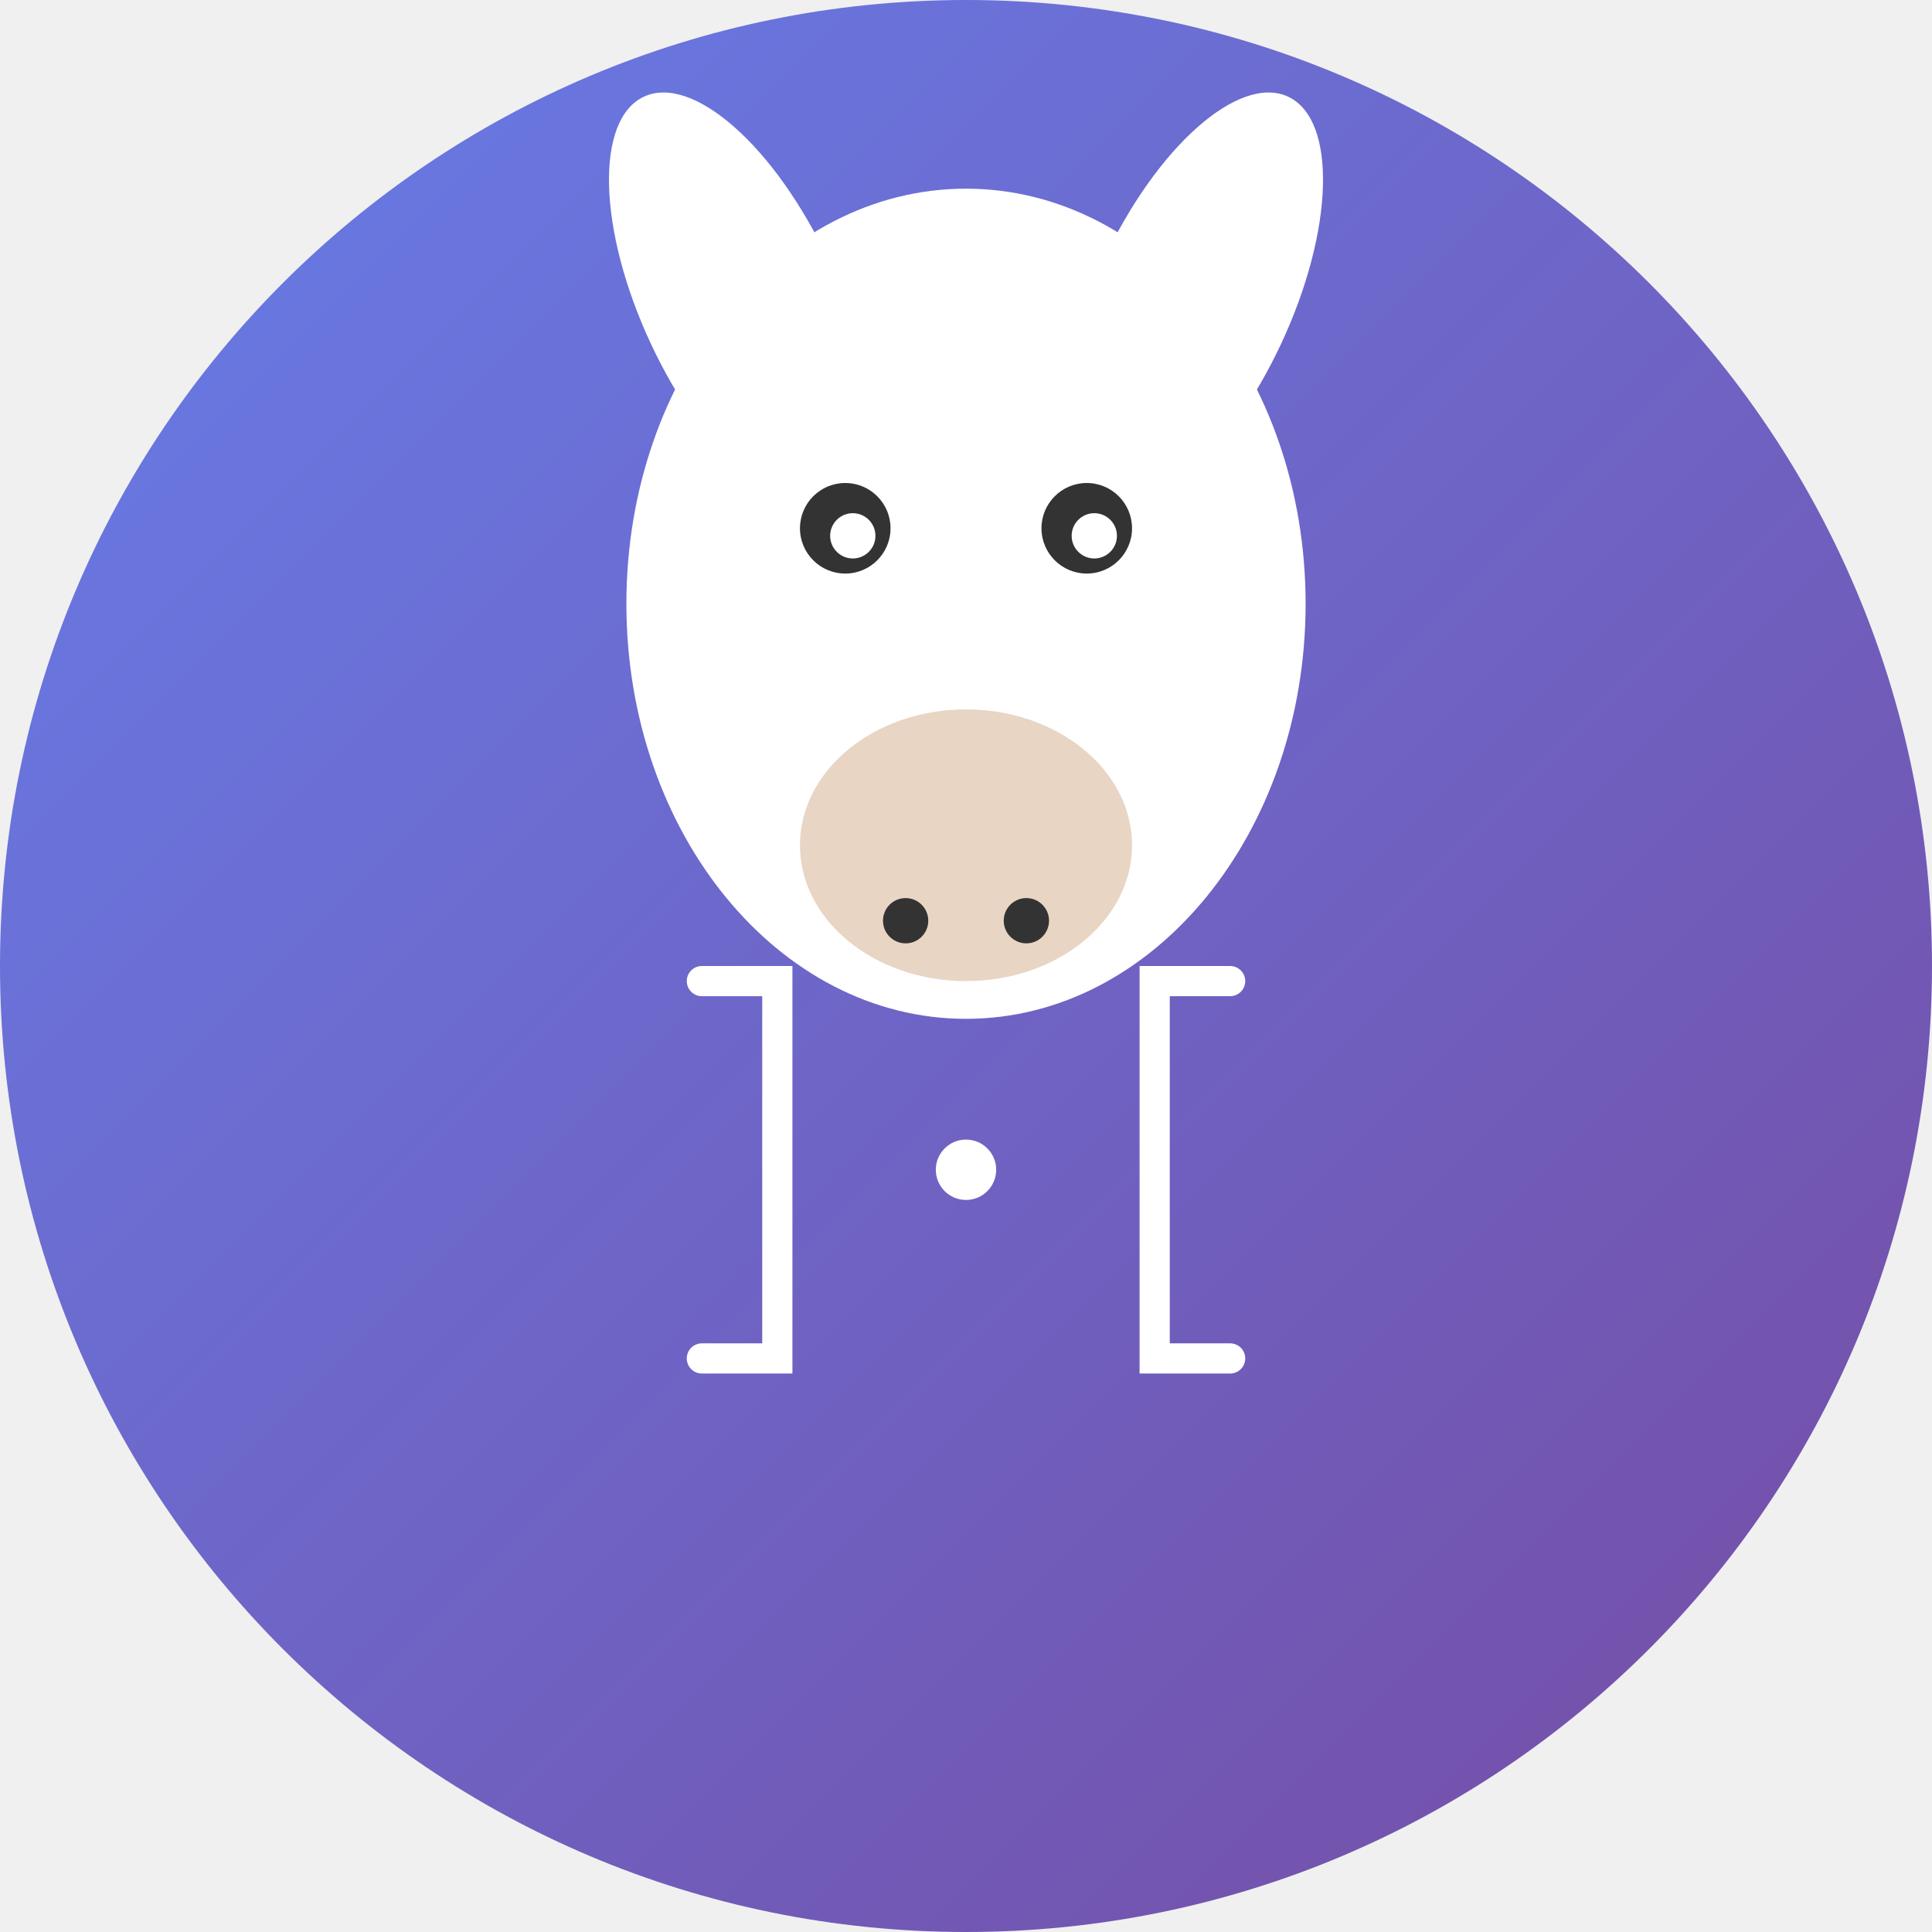
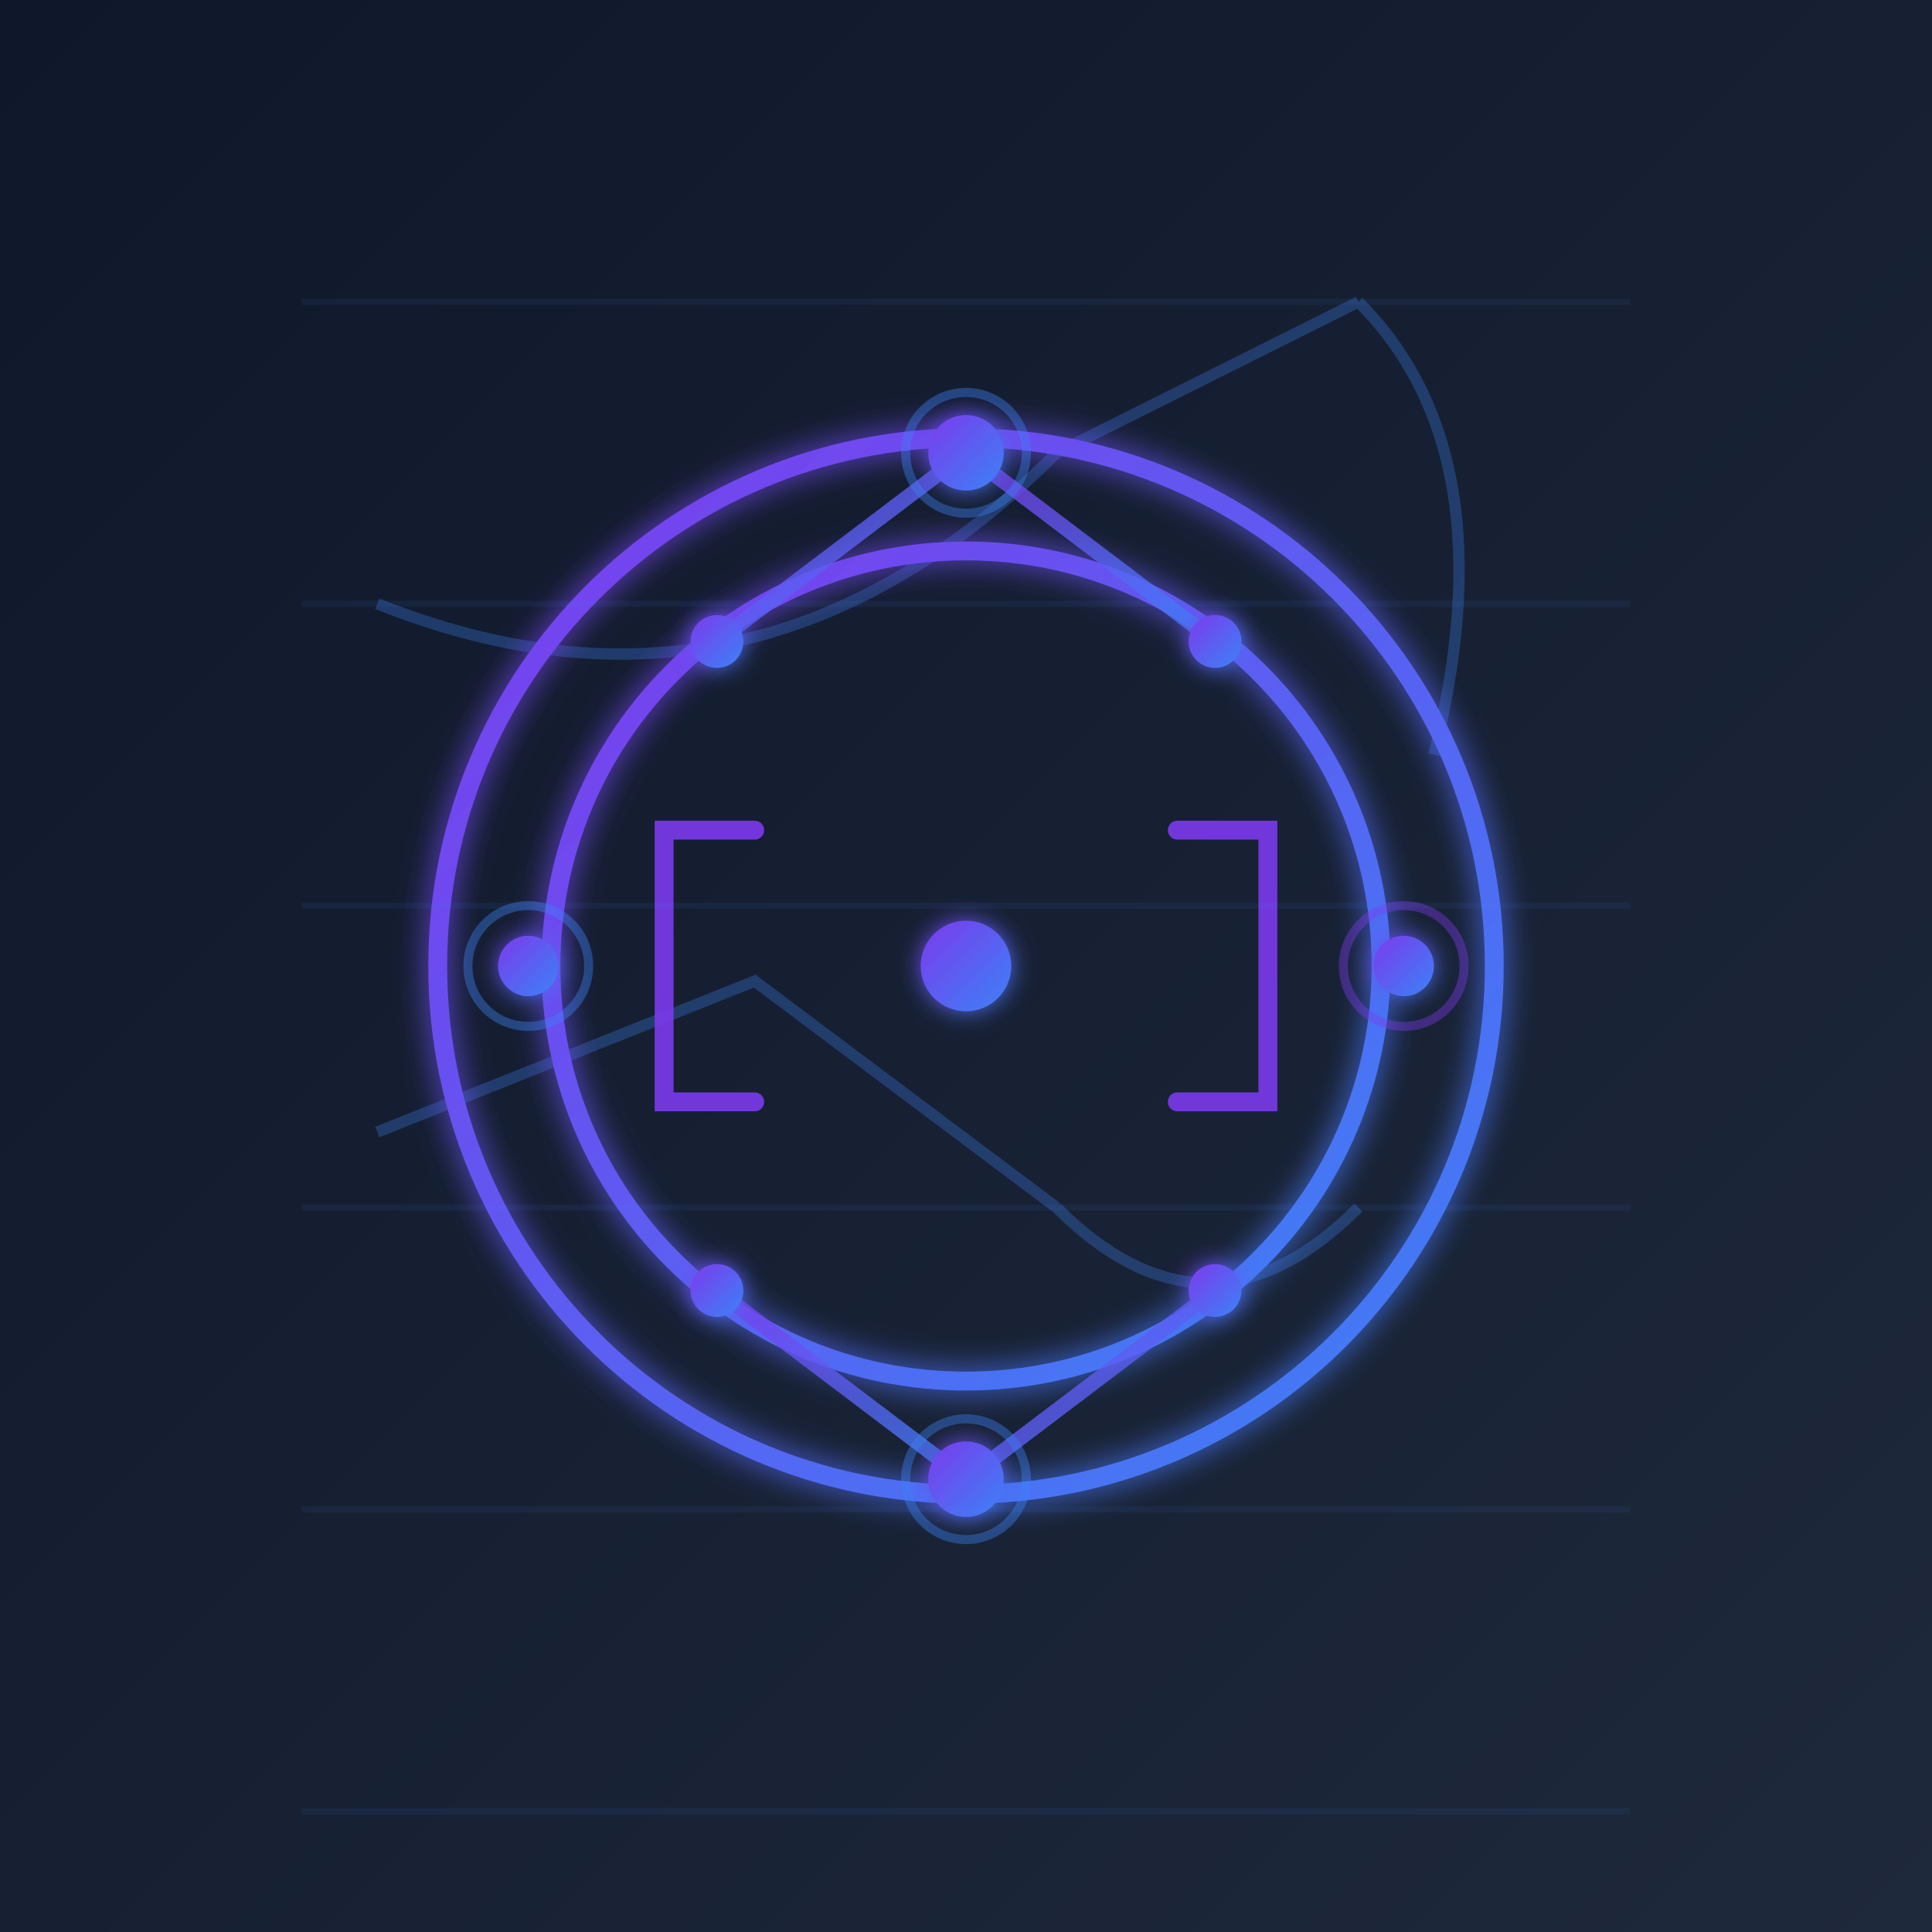
- <svg xmlns="http://www.w3.org/2000/svg" width="256" height="256">
+ <svg xmlns="http://www.w3.org/2000/svg" viewBox="0 0 256 256">
  <defs>
-     <linearGradient id="iconGrad256" x1="0%" y1="0%" x2="100%" y2="100%">
-       <stop offset="0%" style="stop-color:#667eea;stop-opacity:1" />
-       <stop offset="100%" style="stop-color:#764ba2;stop-opacity:1" />
+     <linearGradient id="bgGradient" x1="0%" y1="0%" x2="100%" y2="100%">
+       <stop offset="0%" style="stop-color:#0f172a;stop-opacity:1" />
+       <stop offset="100%" style="stop-color:#1e293b;stop-opacity:1" />
    </linearGradient>
+     <linearGradient id="primaryGlow" x1="0%" y1="0%" x2="100%" y2="100%">
+       <stop offset="0%" style="stop-color:#7c3aed;stop-opacity:1" />
+       <stop offset="100%" style="stop-color:#3b82f6;stop-opacity:1" />
+     </linearGradient>
+     <filter id="glow">
+       <feGaussianBlur stdDeviation="2" result="coloredBlur" />
+       <feMerge>
+         <feMergeNode in="coloredBlur" />
+         <feMergeNode in="SourceGraphic" />
+       </feMerge>
+     </filter>
+     <filter id="softGlow">
+       <feGaussianBlur stdDeviation="1.5" result="coloredBlur" />
+       <feMerge>
+         <feMergeNode in="coloredBlur" />
+         <feMergeNode in="SourceGraphic" />
+       </feMerge>
+     </filter>
  </defs>
-   <circle cx="128" cy="128" r="128" fill="url(#iconGrad256)" />
-   <g transform="translate(128, 80)">
-     <ellipse cx="0" cy="0" rx="45" ry="55" fill="white" />
-     <ellipse cx="-30" cy="-40" rx="13" ry="30" fill="white" transform="rotate(-25 -30 -40)" />
-     <ellipse cx="30" cy="-40" rx="13" ry="30" fill="white" transform="rotate(25 30 -40)" />
-     <ellipse cx="0" cy="32" rx="22" ry="18" fill="#e8d5c4" />
-     <circle cx="-16" cy="-10" r="6" fill="#333" />
-     <circle cx="16" cy="-10" r="6" fill="#333" />
-     <circle cx="-15" cy="-9" r="3" fill="#fff" />
-     <circle cx="17" cy="-9" r="3" fill="#fff" />
-     <circle cx="-8" cy="42" r="3" fill="#333" />
-     <circle cx="8" cy="42" r="3" fill="#333" />
+   <rect width="256" height="256" fill="url(#bgGradient)" />
+   <g stroke="#3b82f6" stroke-width="1.5" fill="none" opacity="0.3">
+     <path d="M 50 80 Q 100 100, 140 60" />
+     <path d="M 140 60 L 180 40" />
+     <path d="M 180 40 Q 200 60, 190 100" />
+     <path d="M 50 150 L 100 130 L 140 160" />
+     <path d="M 140 160 Q 160 180, 180 160" />
  </g>
-   <g transform="translate(128, 155)">
-     <path d="M -35 -25 L -25 -25 L -25 25 L -35 25" stroke="white" stroke-width="4" fill="none" stroke-linecap="round" />
-     <path d="M 35 -25 L 25 -25 L 25 25 L 35 25" stroke="white" stroke-width="4" fill="none" stroke-linecap="round" />
-     <circle cx="0" cy="0" r="4" fill="white" />
+   <g stroke="url(#primaryGlow)" stroke-width="2.5" fill="none" filter="url(#glow)">
+     <circle cx="128" cy="128" r="70" />
+     <circle cx="128" cy="128" r="55" />
+   </g>
+   <g stroke="url(#primaryGlow)" stroke-width="2" fill="none" opacity="0.8">
+     <line x1="128" y1="60" x2="95" y2="85" />
+     <line x1="128" y1="60" x2="161" y2="85" />
+     <line x1="70" y1="128" x2="95" y2="128" />
+     <line x1="186" y1="128" x2="161" y2="128" />
+     <line x1="128" y1="196" x2="95" y2="171" />
+     <line x1="128" y1="196" x2="161" y2="171" />
+   </g>
+   <g fill="url(#primaryGlow)" filter="url(#softGlow)">
+     <circle cx="128" cy="128" r="6" />
+     <circle cx="128" cy="60" r="5" />
+     <circle cx="70" cy="128" r="4" />
+     <circle cx="186" cy="128" r="4" />
+     <circle cx="128" cy="196" r="5" />
+     <circle cx="95" cy="85" r="3.5" />
+     <circle cx="161" cy="85" r="3.5" />
+     <circle cx="95" cy="171" r="3.5" />
+     <circle cx="161" cy="171" r="3.5" />
+   </g>
+   <g stroke="#7c3aed" stroke-width="2.5" fill="none" opacity="0.9" stroke-linecap="round">
+     <path d="M 100 110 L 88 110 L 88 146 L 100 146" />
+     <path d="M 156 110 L 168 110 L 168 146 L 156 146" />
+   </g>
+   <circle cx="128" cy="60" r="8" fill="none" stroke="#3b82f6" stroke-width="1.2" opacity="0.4" />
+   <circle cx="70" cy="128" r="8" fill="none" stroke="#3b82f6" stroke-width="1.2" opacity="0.4" />
+   <circle cx="186" cy="128" r="8" fill="none" stroke="#7c3aed" stroke-width="1.2" opacity="0.4" />
+   <circle cx="128" cy="196" r="8" fill="none" stroke="#3b82f6" stroke-width="1.2" opacity="0.4" />
+   <g stroke="#3b82f6" stroke-width="0.8" opacity="0.08">
+     <line x1="40" y1="40" x2="216" y2="40" />
+     <line x1="40" y1="80" x2="216" y2="80" />
+     <line x1="40" y1="120" x2="216" y2="120" />
+     <line x1="40" y1="160" x2="216" y2="160" />
+     <line x1="40" y1="200" x2="216" y2="200" />
+     <line x1="40" y1="240" x2="216" y2="240" />
  </g>
</svg>
